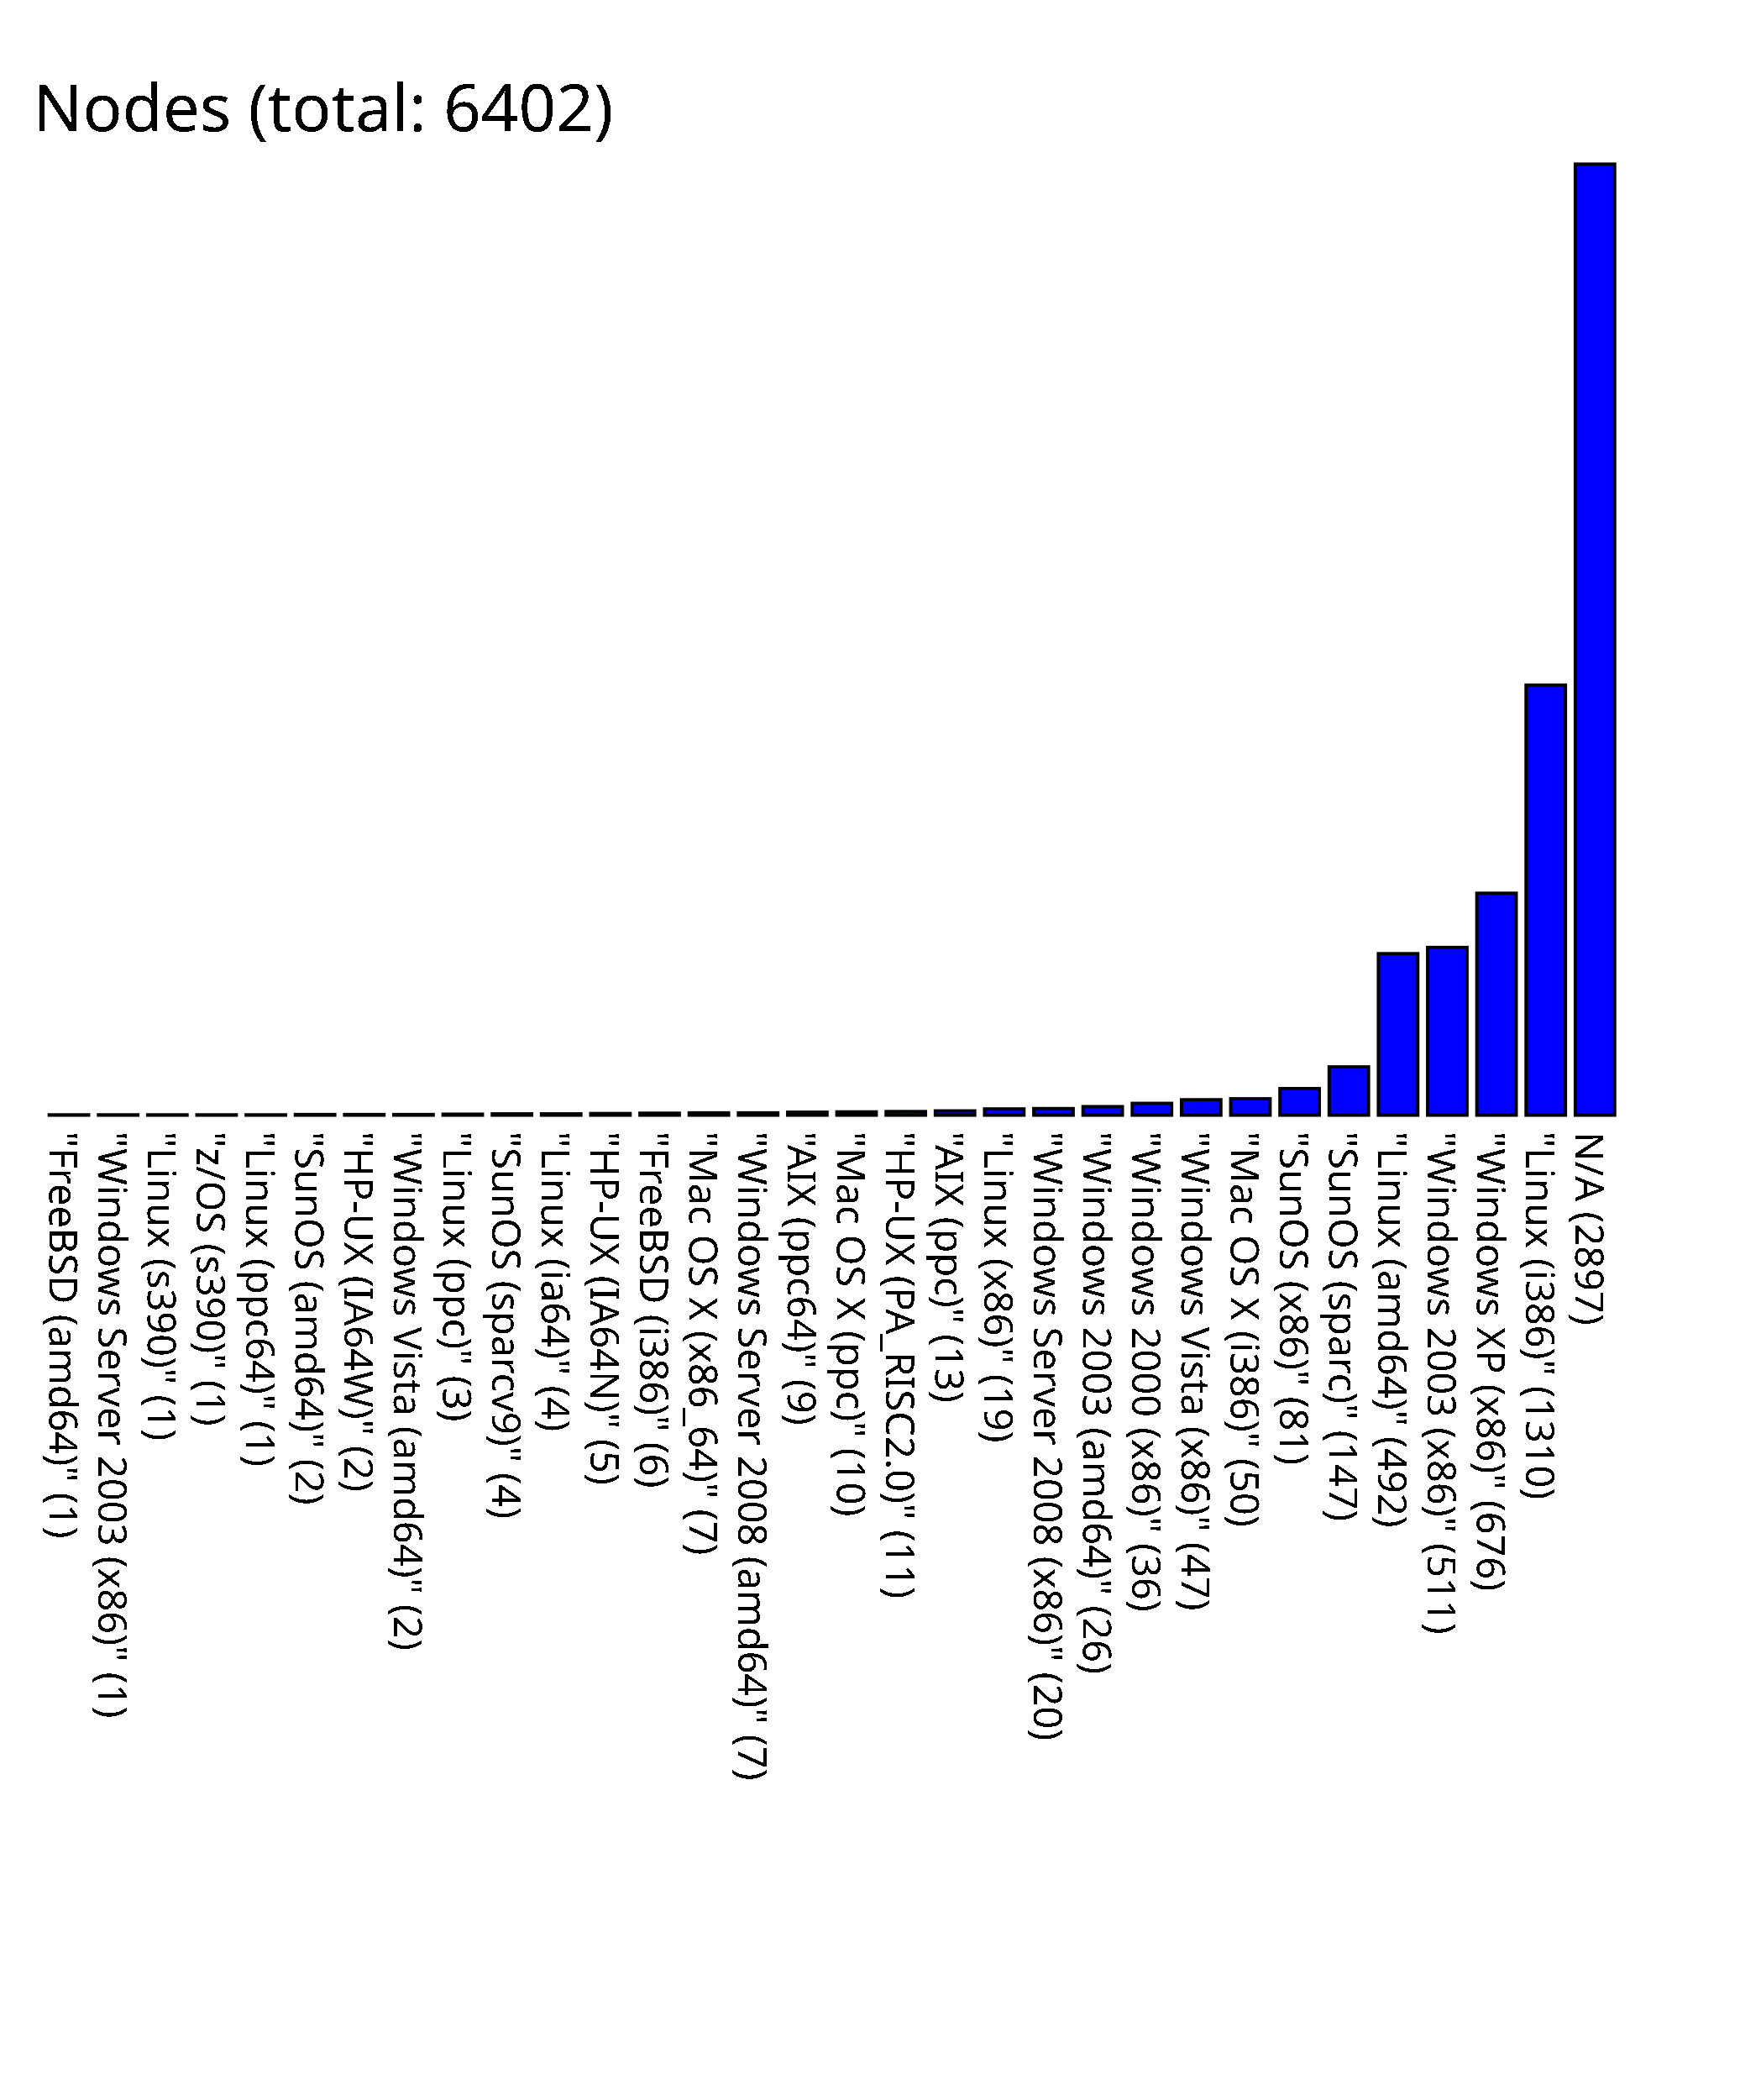
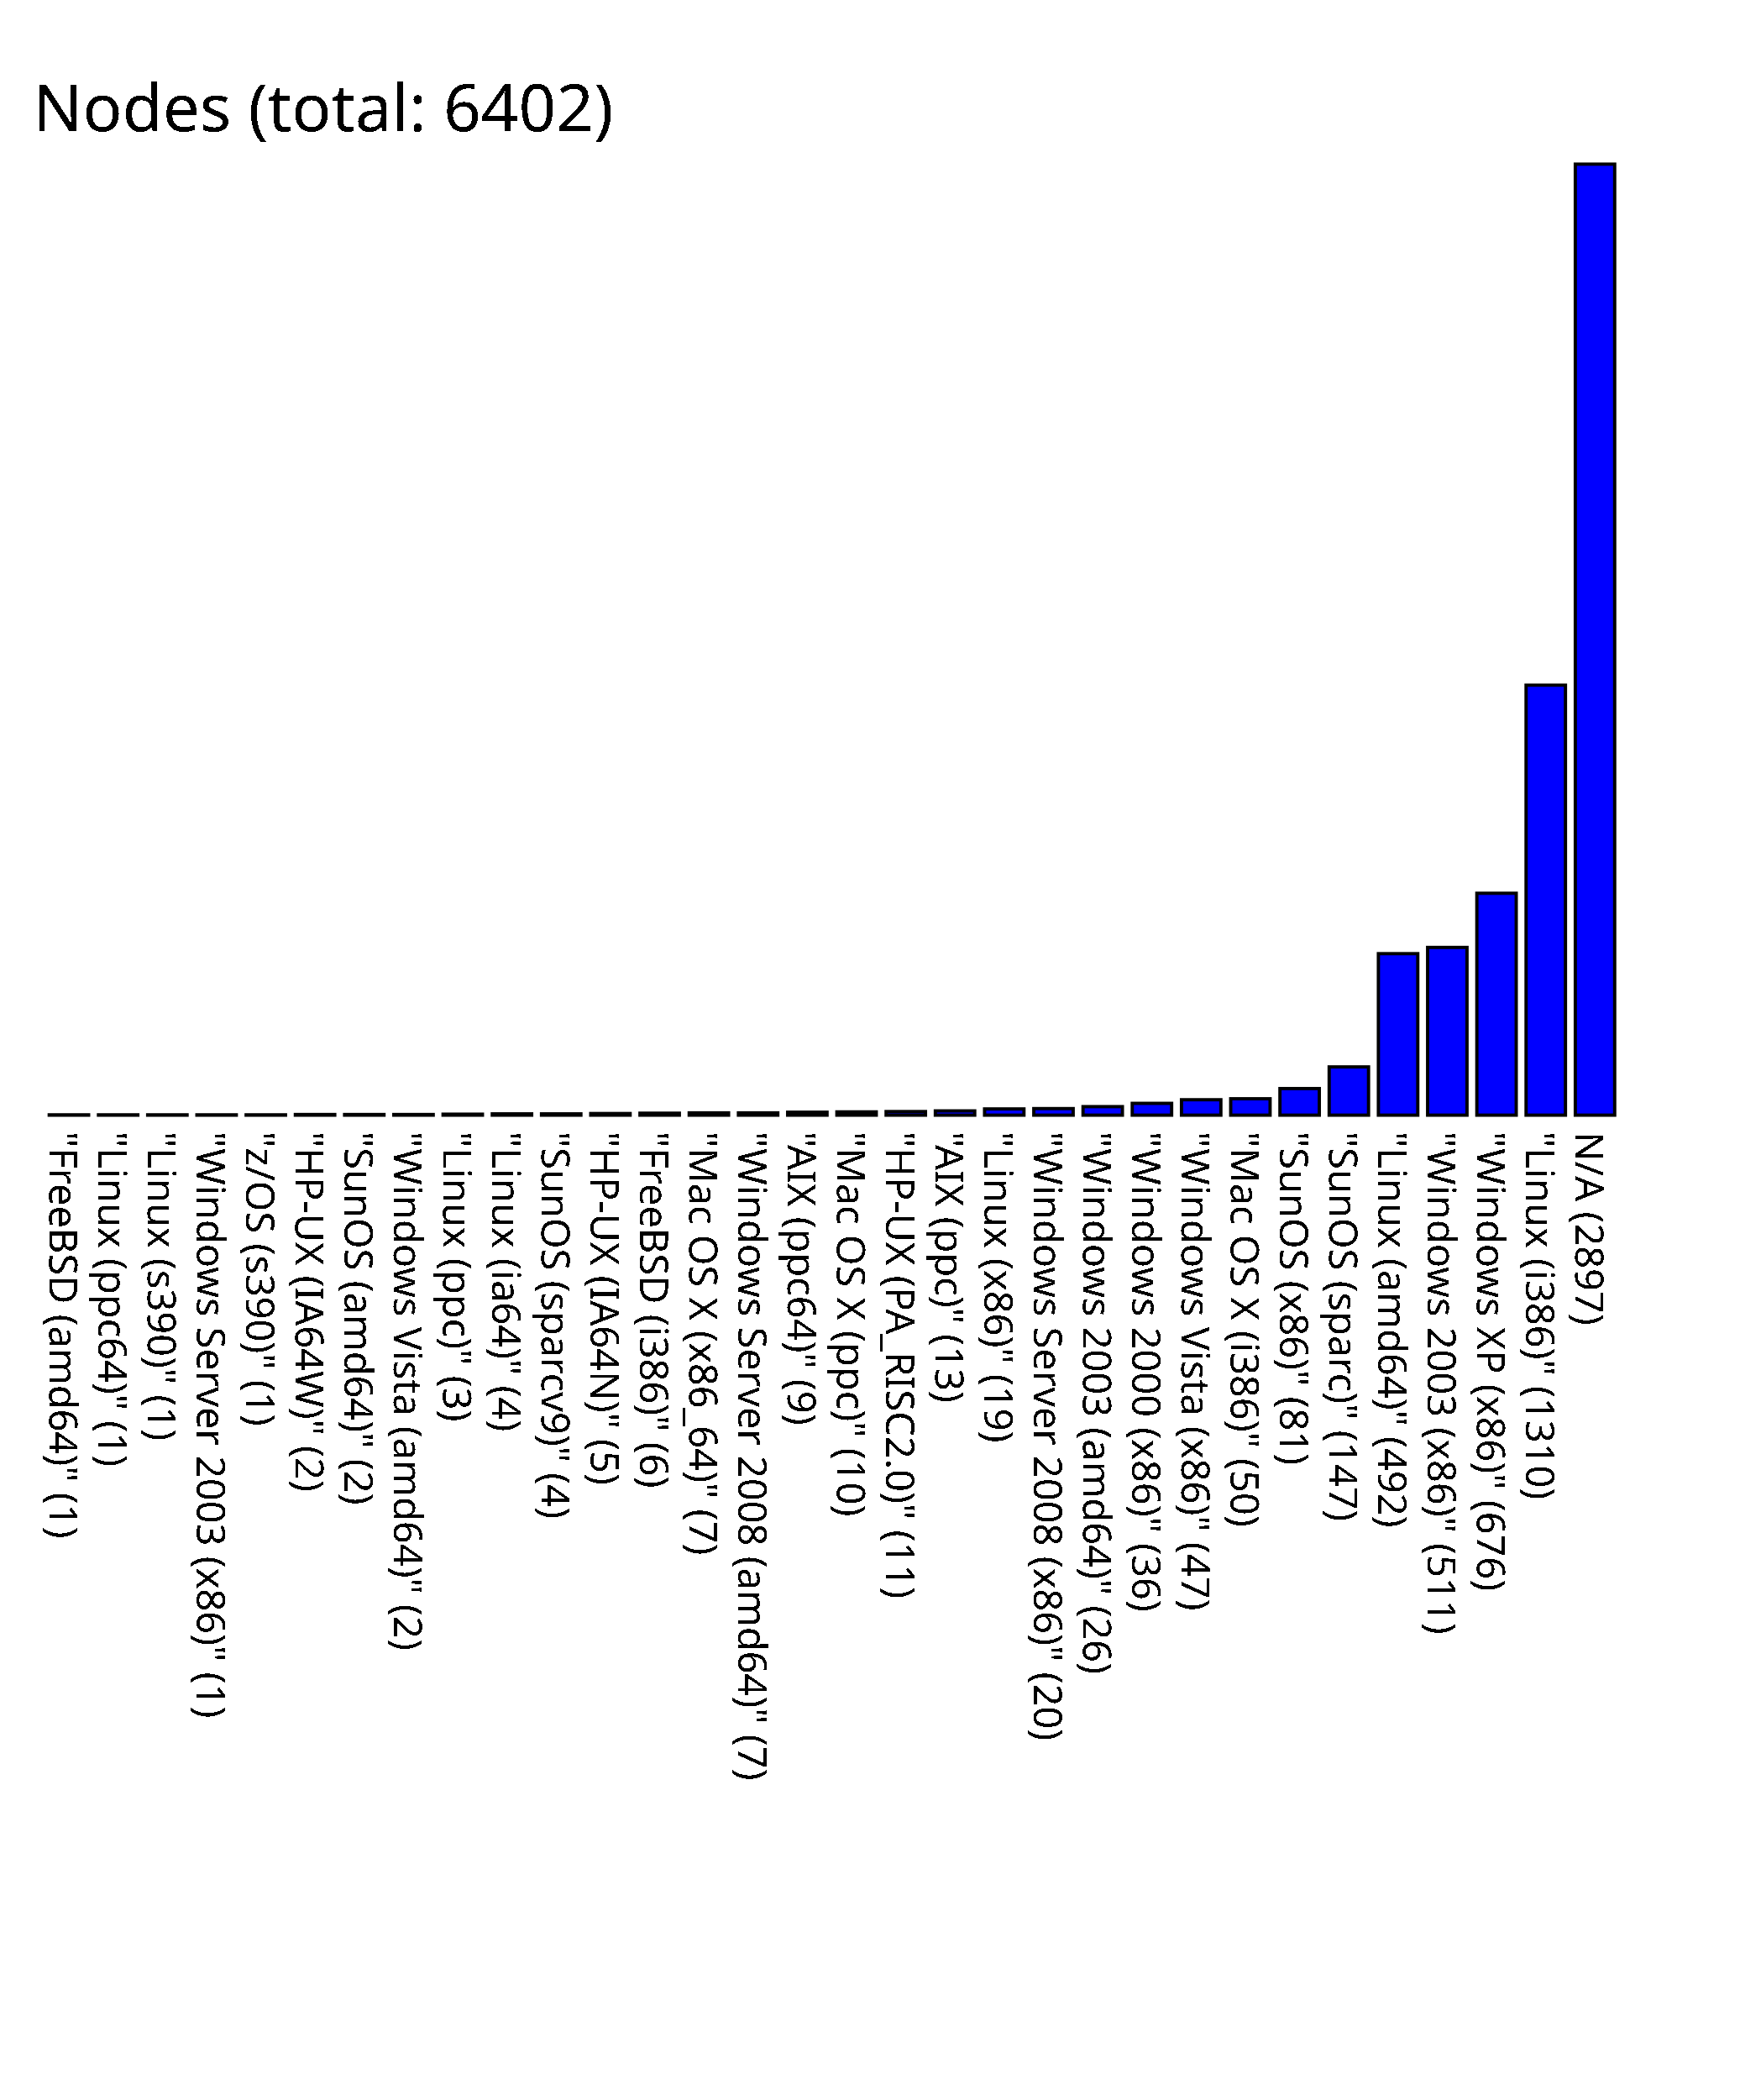
<svg xmlns="http://www.w3.org/2000/svg" version="1.1" preserveAspectRatio="xMidYMid meet" viewBox="0 0 530 639.7">
  <rect fill="blue" height="0.1" stroke="black" width="12" x="15" y="339.6" />
  <text x="15" y="344.7" font-family="Tahoma" font-size="12" transform="rotate(90 15,344.7)" text-rendering="optimizeSpeed" fill="#000000;">"FreeBSD (amd64)" (1)</text>
  <rect fill="blue" height="0.1" stroke="black" width="12" x="30" y="339.6" />
-   <text x="30" y="344.7" font-family="Tahoma" font-size="12" transform="rotate(90 30,344.7)" text-rendering="optimizeSpeed" fill="#000000;">"Windows Server 2003 (x86)" (1)</text>
+   <text x="30" y="344.7" font-family="Tahoma" font-size="12" transform="rotate(90 30,344.7)" text-rendering="optimizeSpeed" fill="#000000;">"Linux (ppc64)" (1)</text>
  <rect fill="blue" height="0.1" stroke="black" width="12" x="45" y="339.6" />
  <text x="45" y="344.7" font-family="Tahoma" font-size="12" transform="rotate(90 45,344.7)" text-rendering="optimizeSpeed" fill="#000000;">"Linux (s390)" (1)</text>
  <rect fill="blue" height="0.1" stroke="black" width="12" x="60" y="339.6" />
-   <text x="60" y="344.7" font-family="Tahoma" font-size="12" transform="rotate(90 60,344.7)" text-rendering="optimizeSpeed" fill="#000000;">"z/OS (s390)" (1)</text>
+   <text x="60" y="344.7" font-family="Tahoma" font-size="12" transform="rotate(90 60,344.7)" text-rendering="optimizeSpeed" fill="#000000;">"Windows Server 2003 (x86)" (1)</text>
  <rect fill="blue" height="0.1" stroke="black" width="12" x="75" y="339.6" />
-   <text x="75" y="344.7" font-family="Tahoma" font-size="12" transform="rotate(90 75,344.7)" text-rendering="optimizeSpeed" fill="#000000;">"Linux (ppc64)" (1)</text>
+   <text x="75" y="344.7" font-family="Tahoma" font-size="12" transform="rotate(90 75,344.7)" text-rendering="optimizeSpeed" fill="#000000;">"z/OS (s390)" (1)</text>
  <rect fill="blue" height="0.2" stroke="black" width="12" x="90" y="339.5" />
-   <text x="90" y="344.7" font-family="Tahoma" font-size="12" transform="rotate(90 90,344.7)" text-rendering="optimizeSpeed" fill="#000000;">"SunOS (amd64)" (2)</text>
+   <text x="90" y="344.7" font-family="Tahoma" font-size="12" transform="rotate(90 90,344.7)" text-rendering="optimizeSpeed" fill="#000000;">"HP-UX (IA64W)" (2)</text>
  <rect fill="blue" height="0.2" stroke="black" width="12" x="105" y="339.5" />
-   <text x="105" y="344.7" font-family="Tahoma" font-size="12" transform="rotate(90 105,344.7)" text-rendering="optimizeSpeed" fill="#000000;">"HP-UX (IA64W)" (2)</text>
+   <text x="105" y="344.7" font-family="Tahoma" font-size="12" transform="rotate(90 105,344.7)" text-rendering="optimizeSpeed" fill="#000000;">"SunOS (amd64)" (2)</text>
  <rect fill="blue" height="0.2" stroke="black" width="12" x="120" y="339.5" />
  <text x="120" y="344.7" font-family="Tahoma" font-size="12" transform="rotate(90 120,344.7)" text-rendering="optimizeSpeed" fill="#000000;">"Windows Vista (amd64)" (2)</text>
  <rect fill="blue" height="0.3" stroke="black" width="12" x="135" y="339.4" />
  <text x="135" y="344.7" font-family="Tahoma" font-size="12" transform="rotate(90 135,344.7)" text-rendering="optimizeSpeed" fill="#000000;">"Linux (ppc)" (3)</text>
  <rect fill="blue" height="0.4" stroke="black" width="12" x="150" y="339.3" />
-   <text x="150" y="344.7" font-family="Tahoma" font-size="12" transform="rotate(90 150,344.7)" text-rendering="optimizeSpeed" fill="#000000;">"SunOS (sparcv9)" (4)</text>
+   <text x="150" y="344.7" font-family="Tahoma" font-size="12" transform="rotate(90 150,344.7)" text-rendering="optimizeSpeed" fill="#000000;">"Linux (ia64)" (4)</text>
  <rect fill="blue" height="0.4" stroke="black" width="12" x="165" y="339.3" />
-   <text x="165" y="344.7" font-family="Tahoma" font-size="12" transform="rotate(90 165,344.7)" text-rendering="optimizeSpeed" fill="#000000;">"Linux (ia64)" (4)</text>
+   <text x="165" y="344.7" font-family="Tahoma" font-size="12" transform="rotate(90 165,344.7)" text-rendering="optimizeSpeed" fill="#000000;">"SunOS (sparcv9)" (4)</text>
  <rect fill="blue" height="0.5" stroke="black" width="12" x="180" y="339.2" />
  <text x="180" y="344.7" font-family="Tahoma" font-size="12" transform="rotate(90 180,344.7)" text-rendering="optimizeSpeed" fill="#000000;">"HP-UX (IA64N)" (5)</text>
  <rect fill="blue" height="0.6" stroke="black" width="12" x="195" y="339.1" />
  <text x="195" y="344.7" font-family="Tahoma" font-size="12" transform="rotate(90 195,344.7)" text-rendering="optimizeSpeed" fill="#000000;">"FreeBSD (i386)" (6)</text>
  <rect fill="blue" height="0.7" stroke="black" width="12" x="210" y="339.0" />
  <text x="210" y="344.7" font-family="Tahoma" font-size="12" transform="rotate(90 210,344.7)" text-rendering="optimizeSpeed" fill="#000000;">"Mac OS X (x86_64)" (7)</text>
  <rect fill="blue" height="0.7" stroke="black" width="12" x="225" y="339.0" />
  <text x="225" y="344.7" font-family="Tahoma" font-size="12" transform="rotate(90 225,344.7)" text-rendering="optimizeSpeed" fill="#000000;">"Windows Server 2008 (amd64)" (7)</text>
  <rect fill="blue" height="0.9" stroke="black" width="12" x="240" y="338.8" />
  <text x="240" y="344.7" font-family="Tahoma" font-size="12" transform="rotate(90 240,344.7)" text-rendering="optimizeSpeed" fill="#000000;">"AIX (ppc64)" (9)</text>
  <rect fill="blue" height="1" stroke="black" width="12" x="255" y="338.7" />
  <text x="255" y="344.7" font-family="Tahoma" font-size="12" transform="rotate(90 255,344.7)" text-rendering="optimizeSpeed" fill="#000000;">"Mac OS X (ppc)" (10)</text>
  <rect fill="blue" height="1.1" stroke="black" width="12" x="270" y="338.6" />
  <text x="270" y="344.7" font-family="Tahoma" font-size="12" transform="rotate(90 270,344.7)" text-rendering="optimizeSpeed" fill="#000000;">"HP-UX (PA_RISC2.0)" (11)</text>
  <rect fill="blue" height="1.3" stroke="black" width="12" x="285" y="338.4" />
  <text x="285" y="344.7" font-family="Tahoma" font-size="12" transform="rotate(90 285,344.7)" text-rendering="optimizeSpeed" fill="#000000;">"AIX (ppc)" (13)</text>
  <rect fill="blue" height="1.9" stroke="black" width="12" x="300" y="337.8" />
  <text x="300" y="344.7" font-family="Tahoma" font-size="12" transform="rotate(90 300,344.7)" text-rendering="optimizeSpeed" fill="#000000;">"Linux (x86)" (19)</text>
  <rect fill="blue" height="2" stroke="black" width="12" x="315" y="337.7" />
  <text x="315" y="344.7" font-family="Tahoma" font-size="12" transform="rotate(90 315,344.7)" text-rendering="optimizeSpeed" fill="#000000;">"Windows Server 2008 (x86)" (20)</text>
  <rect fill="blue" height="2.6" stroke="black" width="12" x="330" y="337.1" />
  <text x="330" y="344.7" font-family="Tahoma" font-size="12" transform="rotate(90 330,344.7)" text-rendering="optimizeSpeed" fill="#000000;">"Windows 2003 (amd64)" (26)</text>
  <rect fill="blue" height="3.6" stroke="black" width="12" x="345" y="336.1" />
  <text x="345" y="344.7" font-family="Tahoma" font-size="12" transform="rotate(90 345,344.7)" text-rendering="optimizeSpeed" fill="#000000;">"Windows 2000 (x86)" (36)</text>
  <rect fill="blue" height="4.7" stroke="black" width="12" x="360" y="335.0" />
  <text x="360" y="344.7" font-family="Tahoma" font-size="12" transform="rotate(90 360,344.7)" text-rendering="optimizeSpeed" fill="#000000;">"Windows Vista (x86)" (47)</text>
  <rect fill="blue" height="5" stroke="black" width="12" x="375" y="334.7" />
  <text x="375" y="344.7" font-family="Tahoma" font-size="12" transform="rotate(90 375,344.7)" text-rendering="optimizeSpeed" fill="#000000;">"Mac OS X (i386)" (50)</text>
  <rect fill="blue" height="8.1" stroke="black" width="12" x="390" y="331.6" />
  <text x="390" y="344.7" font-family="Tahoma" font-size="12" transform="rotate(90 390,344.7)" text-rendering="optimizeSpeed" fill="#000000;">"SunOS (x86)" (81)</text>
  <rect fill="blue" height="14.7" stroke="black" width="12" x="405" y="325.0" />
  <text x="405" y="344.7" font-family="Tahoma" font-size="12" transform="rotate(90 405,344.7)" text-rendering="optimizeSpeed" fill="#000000;">"SunOS (sparc)" (147)</text>
  <rect fill="blue" height="49.2" stroke="black" width="12" x="420" y="290.5" />
  <text x="420" y="344.7" font-family="Tahoma" font-size="12" transform="rotate(90 420,344.7)" text-rendering="optimizeSpeed" fill="#000000;">"Linux (amd64)" (492)</text>
  <rect fill="blue" height="51.1" stroke="black" width="12" x="435" y="288.6" />
  <text x="435" y="344.7" font-family="Tahoma" font-size="12" transform="rotate(90 435,344.7)" text-rendering="optimizeSpeed" fill="#000000;">"Windows 2003 (x86)" (511)</text>
  <rect fill="blue" height="67.6" stroke="black" width="12" x="450" y="272.1" />
  <text x="450" y="344.7" font-family="Tahoma" font-size="12" transform="rotate(90 450,344.7)" text-rendering="optimizeSpeed" fill="#000000;">"Windows XP (x86)" (676)</text>
  <rect fill="blue" height="131" stroke="black" width="12" x="465" y="208.7" />
  <text x="465" y="344.7" font-family="Tahoma" font-size="12" transform="rotate(90 465,344.7)" text-rendering="optimizeSpeed" fill="#000000;">"Linux (i386)" (1310)</text>
  <rect fill="blue" height="289.7" stroke="black" width="12" x="480" y="50.0" />
  <text x="480" y="344.7" font-family="Tahoma" font-size="12" transform="rotate(90 480,344.7)" text-rendering="optimizeSpeed" fill="#000000;">N/A (2897)</text>
  <text x="10" y="40" font-family="Tahoma" font-size="20" text-rendering="optimizeSpeed" fill="#000000;">Nodes (total: 6402)</text>
</svg>
